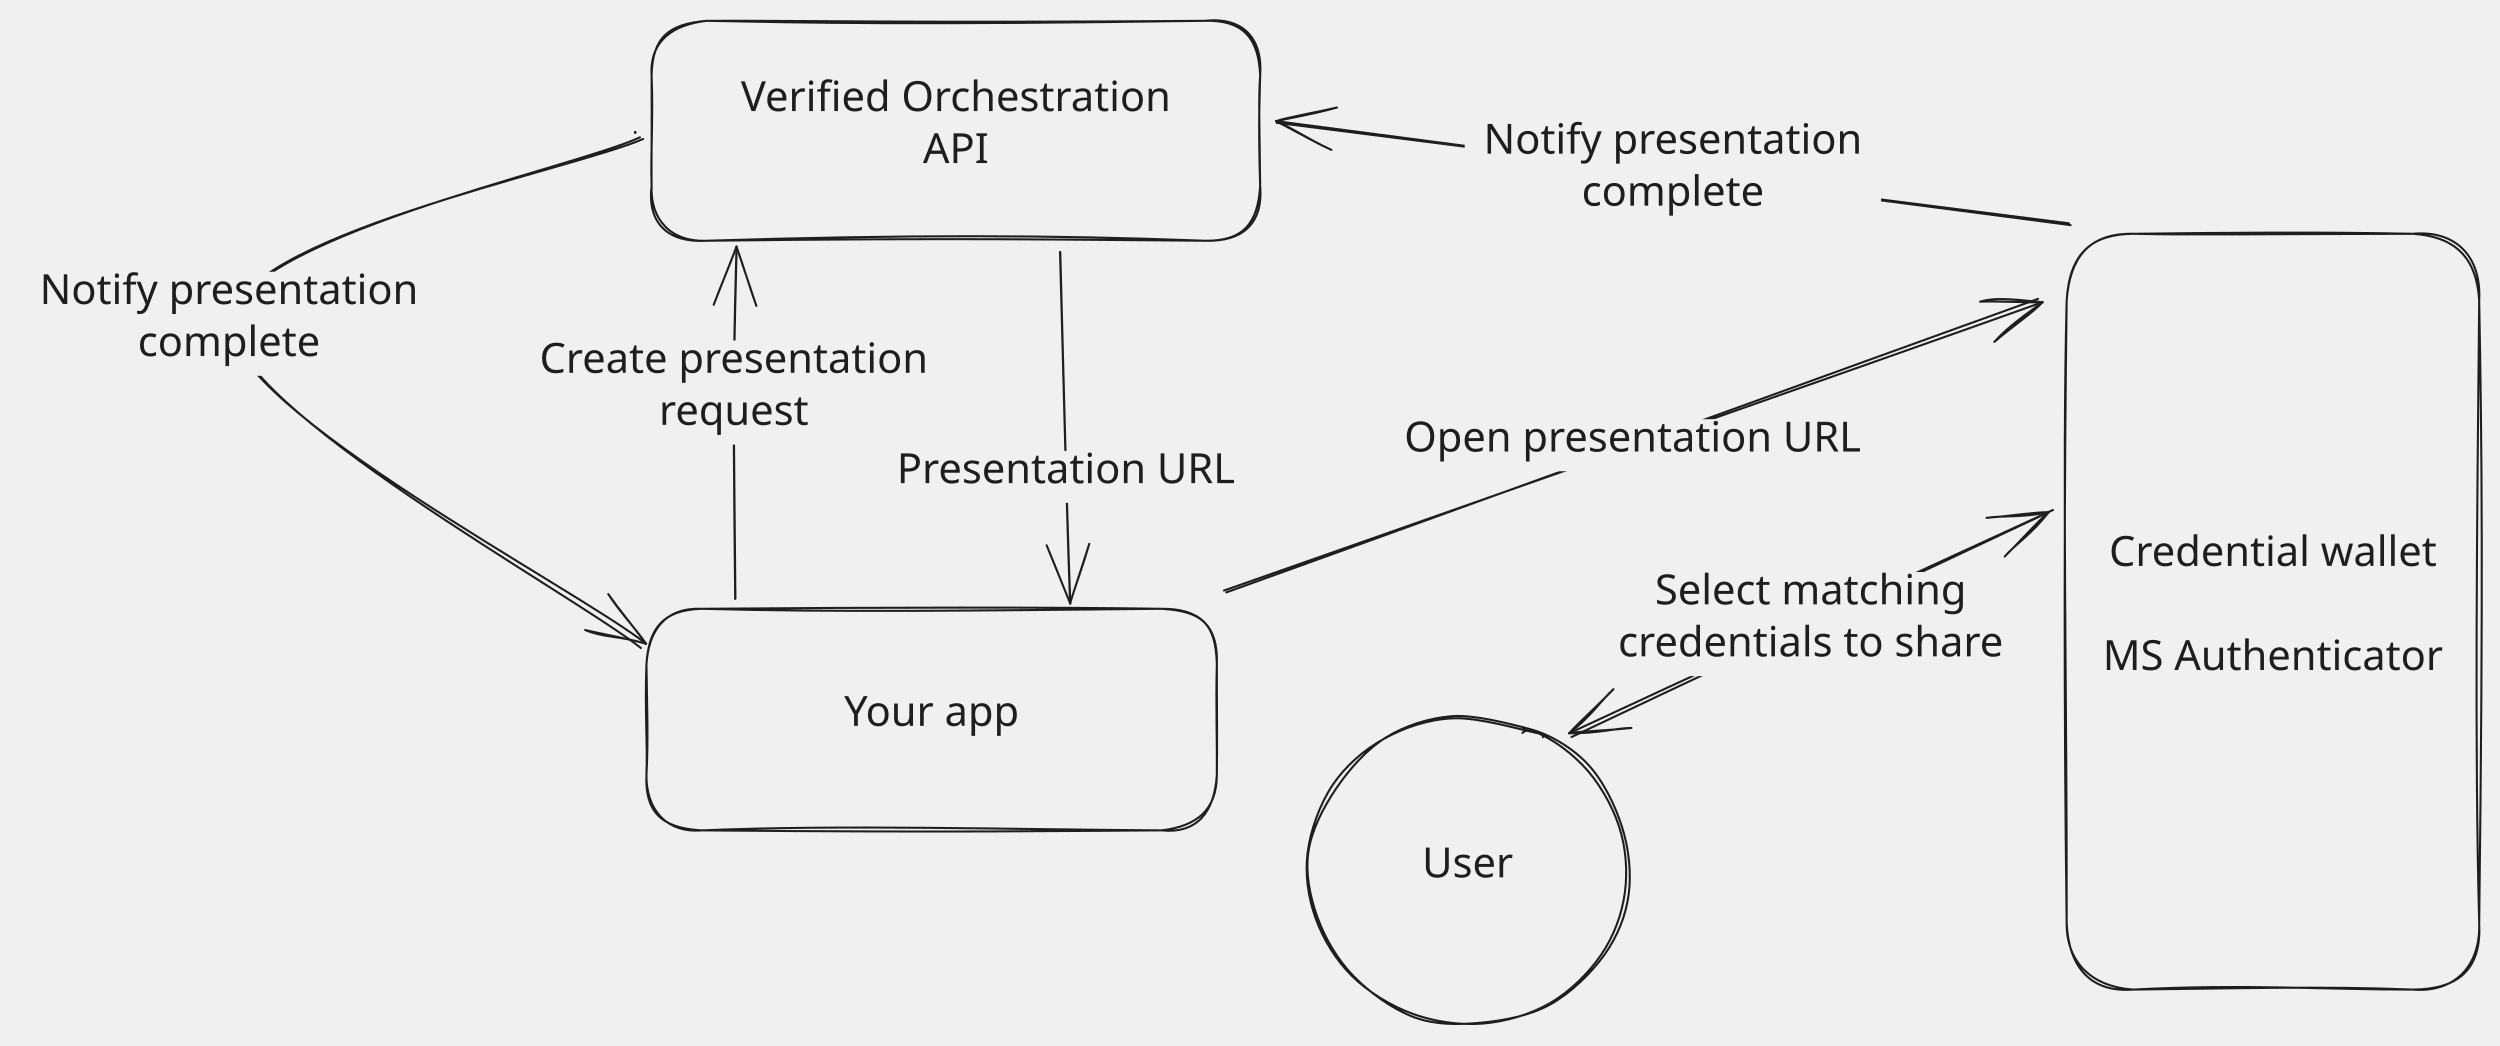
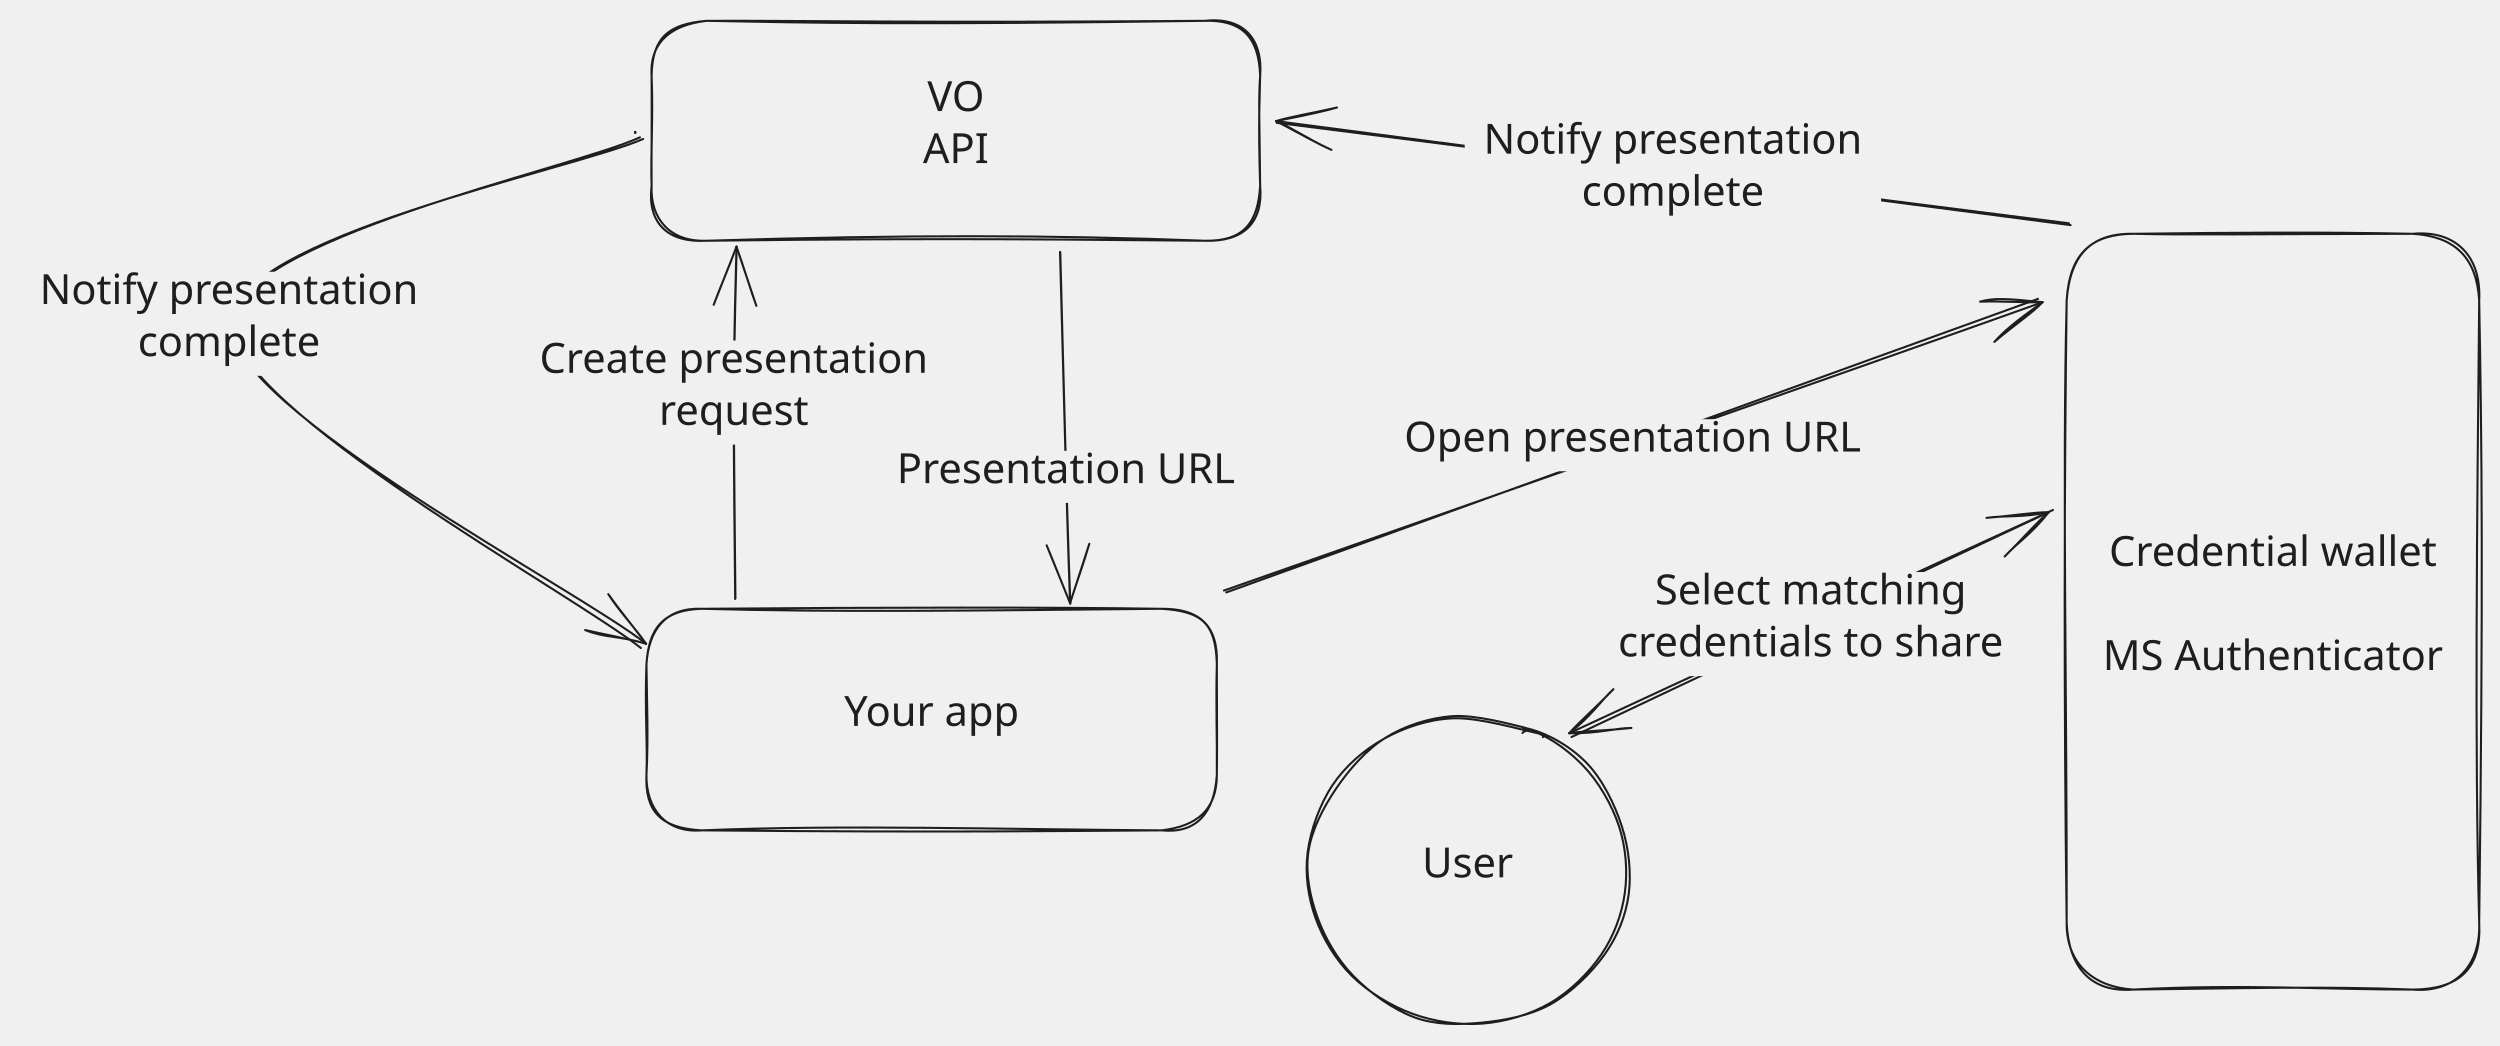
<svg xmlns="http://www.w3.org/2000/svg" version="1.1" viewBox="0 0 1201.033 502.336" width="1201.033" height="502.336">
  <defs>
    <style class="style-fonts">
      @font-face {
        font-family: "Virgil";
        src: url("https://excalidraw.com/Virgil.woff2");
      }
      @font-face {
        font-family: "Cascadia";
        src: url("https://excalidraw.com/Cascadia.woff2");
      }
    </style>
  </defs>
  <g stroke-linecap="round" transform="translate(313.0333 10) rotate(0 146.1777 52.83203)">
    <path d="M26.42 0 C75.31 -0.19, 122.59 1.08, 265.94 0 M26.42 0 C75.39 0.98, 125.09 2.02, 265.94 0 M265.94 0 C283.03 -0.41, 291.69 7.14, 292.36 26.42 M265.94 0 C284.88 -2.06, 293.74 9.29, 292.36 26.42 M292.36 26.42 C292.25 35.32, 291.35 47.21, 292.36 79.25 M292.36 26.42 C291.51 37.64, 292.09 49.41, 292.36 79.25 M292.36 79.25 C293.93 96.71, 284.61 106.25, 265.94 105.66 M292.36 79.25 C291.29 97.32, 284.27 105.92, 265.94 105.66 M265.94 105.66 C192.71 102.85, 121.65 102.66, 26.42 105.66 M265.94 105.66 C209.23 105.31, 151.32 104.12, 26.42 105.66 M26.42 105.66 C9.06 106.36, -0.72 95.23, 0 79.25 M26.42 105.66 C7.61 106.79, -2.2 97.04, 0 79.25 M0 79.25 C-0.53 63.25, 0.87 46.72, 0 26.42 M0 79.25 C-0.14 65.29, 0.17 51.81, 0 26.42 M0 26.42 C-1.03 9.14, 10.75 1.85, 26.42 0 M0 26.42 C0.34 7.72, 8.35 1.52, 26.42 0" stroke="#1e1e1e" stroke-width="1" fill="none" />
  </g>
  <g transform="translate(351.7812 37.83203) rotate(0 107.4299 25)">
-     <text x="107.43" y="0" font-family="Virgil, Segoe UI Emoji" font-size="20px" fill="#1e1e1e" text-anchor="middle" style="white-space: pre;" direction="ltr" dominant-baseline="text-before-edge">Verified Orchestration</text>
+     <text x="107.43" y="0" font-family="Virgil, Segoe UI Emoji" font-size="20px" fill="#1e1e1e" text-anchor="middle" style="white-space: pre;" direction="ltr" dominant-baseline="text-before-edge">VO</text>
    <text x="107.43" y="25" font-family="Virgil, Segoe UI Emoji" font-size="20px" fill="#1e1e1e" text-anchor="middle" style="white-space: pre;" direction="ltr" dominant-baseline="text-before-edge">API</text>
  </g>
  <g stroke-linecap="round" transform="translate(310.5646 292.4707) rotate(0 137.0078 53.22461)">
    <path d="M26.61 0 C112.42 -0.72, 198.37 -0.8, 247.4 0 M26.61 0 C91.28 1.74, 156.86 0.89, 247.4 0 M247.4 0 C264.63 -0.17, 274.82 7.06, 274.02 26.61 M247.4 0 C267.1 1.19, 273.46 7.08, 274.02 26.61 M274.02 26.61 C274.03 49.25, 274.25 67.58, 274.02 79.84 M274.02 26.61 C273.49 46.04, 274.2 63.22, 274.02 79.84 M274.02 79.84 C272.86 98, 264.32 108.18, 247.4 106.45 M274.02 79.84 C274.01 96.53, 264.49 104.5, 247.4 106.45 M247.4 106.45 C171.39 105.99, 94.41 103.63, 26.61 106.45 M247.4 106.45 C198.5 106.71, 150.48 107.56, 26.61 106.45 M26.61 106.45 C9.31 107.87, -0.21 96.07, 0 79.84 M26.61 106.45 C6.72 105.4, -0.71 97.28, 0 79.84 M0 79.84 C0.59 63.4, -0.87 49.96, 0 26.61 M0 79.84 C0.97 62.48, 0.22 43.59, 0 26.61 M0 26.61 C1.04 10.52, 8.83 -0.73, 26.61 0 M0 26.61 C1.11 9.78, 7.45 0.54, 26.61 0" stroke="#1e1e1e" stroke-width="1" fill="none" />
  </g>
  <g transform="translate(405.3624 333.1953) rotate(0 42.20996 12.5)">
    <text x="42.21" y="0" font-family="Virgil, Segoe UI Emoji" font-size="20px" fill="#1e1e1e" text-anchor="middle" style="white-space: pre;" direction="ltr" dominant-baseline="text-before-edge">Your app</text>
  </g>
  <g stroke-linecap="round" transform="translate(992.8537 112.3145) rotate(0 99.08984 181.5469)">
    <path d="M32 0 C77.43 -0.56, 121.62 -0.94, 166.18 0 M32 0 C59.58 0.65, 88.65 0.13, 166.18 0 M166.18 0 C186.4 1.24, 196.93 11.24, 198.18 32 M166.18 0 C187.18 -1.93, 199.32 11.13, 198.18 32 M198.18 32 C197.15 139, 195.93 246.36, 198.18 331.09 M198.18 32 C199.46 100.46, 200.18 167.89, 198.18 331.09 M198.18 331.09 C198.91 352.39, 185.77 364.78, 166.18 363.09 M198.18 331.09 C199.39 353.17, 188.52 363, 166.18 363.09 M166.18 363.09 C126.48 363.2, 84.75 360.27, 32 363.09 M166.18 363.09 C122.56 361.29, 78.59 362.63, 32 363.09 M32 363.09 C11.7 364.69, 0.98 352.58, 0 331.09 M32 363.09 C12.35 361.85, -0.21 350.15, 0 331.09 M0 331.09 C0.2 223.87, -2.16 118.32, 0 32 M0 331.09 C-1.38 225.21, -1.15 119.57, 0 32 M0 32 C1.5 12.46, 9.73 -0.4, 32 0 M0 32 C1.41 8.38, 12.91 0.2, 32 0" stroke="#1e1e1e" stroke-width="1" fill="none" />
  </g>
  <g transform="translate(1005.214 256.3613) rotate(0 86.72993 37.5)">
    <text x="86.73" y="0" font-family="Virgil, Segoe UI Emoji" font-size="20px" fill="#1e1e1e" text-anchor="middle" style="white-space: pre;" direction="ltr" dominant-baseline="text-before-edge">Credential wallet</text>
    <text x="86.73" y="25" font-family="Virgil, Segoe UI Emoji" font-size="20px" fill="#1e1e1e" text-anchor="middle" style="white-space: pre;" direction="ltr" dominant-baseline="text-before-edge" />
    <text x="86.73" y="50" font-family="Virgil, Segoe UI Emoji" font-size="20px" fill="#1e1e1e" text-anchor="middle" style="white-space: pre;" direction="ltr" dominant-baseline="text-before-edge">MS Authenticator</text>
  </g>
  <g mask="url(#mask-5SvcJmJGKKkA_KCX8GBdy)" stroke-linecap="round">
    <g transform="translate(353.187 287.5742) rotate(0 0.01173096 -84.4504)">
      <path d="M0.12 -0.1 C0.02 -16.59, -0.7 -70.73, -0.6 -98.85 C-0.5 -126.96, 0.49 -157.13, 0.72 -168.81 M0 0.17 C-0.12 -16.36, -0.79 -70.83, -0.68 -99.04 C-0.58 -127.24, 0.38 -157.43, 0.63 -169.07" stroke="#1e1e1e" stroke-width="1" fill="none" />
    </g>
    <g transform="translate(353.187 287.5742) rotate(0 0.01173096 -84.4504)">
      <path d="M10.18 -140.63 C7.02 -149.29, 4.54 -158.16, 0.63 -169.07 M10.18 -140.63 C6.84 -150.55, 3.65 -160.21, 0.63 -169.07" stroke="#1e1e1e" stroke-width="1" fill="none" />
    </g>
    <g transform="translate(353.187 287.5742) rotate(0 0.01173096 -84.4504)">
      <path d="M-10.33 -141.14 C-7.16 -149.67, -3.3 -158.38, 0.63 -169.07 M-10.33 -141.14 C-6.57 -150.88, -2.66 -160.36, 0.63 -169.07" stroke="#1e1e1e" stroke-width="1" fill="none" />
    </g>
  </g>
  <mask id="mask-5SvcJmJGKKkA_KCX8GBdy">
    <rect x="0" y="0" fill="#fff" width="454.544" height="556.457" />
    <rect x="247.89" y="163.59" fill="#000" width="209.28" height="50" opacity="1" />
  </mask>
  <g transform="translate(247.8895 163.5898) rotate(0 105.3092 39.53397)">
    <text x="104.64" y="0" font-family="Virgil, Segoe UI Emoji" font-size="20px" fill="#1e1e1e" text-anchor="middle" style="white-space: pre;" direction="ltr" dominant-baseline="text-before-edge">Create presentation </text>
    <text x="104.64" y="25" font-family="Virgil, Segoe UI Emoji" font-size="20px" fill="#1e1e1e" text-anchor="middle" style="white-space: pre;" direction="ltr" dominant-baseline="text-before-edge">request</text>
  </g>
  <g mask="url(#mask-DdtUz_7bYCa3tlRU5OKv3)" stroke-linecap="round">
    <g transform="translate(509.2345 120.9727) rotate(0 2.488604 84.56143)">
      <path d="M0.14 0.13 C0.62 18.14, 2.17 79.92, 2.98 108.07 C3.78 136.23, 4.6 158.89, 4.96 169.06 M0.01 0.06 C0.48 18.1, 2.11 80.12, 2.91 108.25 C3.71 136.37, 4.46 158.71, 4.84 168.81" stroke="#1e1e1e" stroke-width="1" fill="none" />
    </g>
    <g transform="translate(509.2345 120.9727) rotate(0 2.488604 84.56143)">
      <path d="M-6.42 141 C-2.36 150.63, 1.11 159.74, 4.84 168.81 M-6.42 141 C-2.33 151.12, 1.76 161, 4.84 168.81" stroke="#1e1e1e" stroke-width="1" fill="none" />
    </g>
    <g transform="translate(509.2345 120.9727) rotate(0 2.488604 84.56143)">
      <path d="M14.09 140.27 C11.21 150.17, 7.73 159.53, 4.84 168.81 M14.09 140.27 C10.74 150.68, 7.4 160.83, 4.84 168.81" stroke="#1e1e1e" stroke-width="1" fill="none" />
    </g>
  </g>
  <mask id="mask-DdtUz_7bYCa3tlRU5OKv3">
    <rect x="0" y="0" fill="#fff" width="614.237" height="389.938" />
    <rect x="424.866" y="216.594" fill="#000" width="174.46" height="25" opacity="1" />
  </mask>
  <g transform="translate(424.8659 216.5938) rotate(0 86.85722 -11.05966)">
    <text x="87.23" y="0" font-family="Virgil, Segoe UI Emoji" font-size="20px" fill="#1e1e1e" text-anchor="middle" style="white-space: pre;" direction="ltr" dominant-baseline="text-before-edge">Presentation URL</text>
  </g>
  <g stroke-linecap="round" transform="translate(627.9865 344.8594) rotate(0 77.15625 73.73828)">
    <path d="M103.83 4.99 C114.18 7.4, 124.54 14.77, 132.2 22.59 C139.85 30.41, 146.34 41.67, 149.74 51.91 C153.15 62.15, 154.01 73.75, 152.61 84.05 C151.21 94.34, 147.32 104.83, 141.34 113.66 C135.36 122.49, 126.26 131.47, 116.73 137.01 C107.21 142.55, 95.23 146.02, 84.2 146.88 C73.17 147.73, 61.01 145.97, 50.55 142.15 C40.1 138.33, 29.23 131.62, 21.47 123.97 C13.72 116.32, 7.56 106.12, 4.02 96.23 C0.48 86.34, -1.15 75.3, 0.22 64.63 C1.59 53.97, 6.11 41.36, 12.23 32.26 C18.34 23.16, 27.26 15.38, 36.93 10.04 C46.6 4.69, 58.13 0.7, 70.24 0.22 C82.34 -0.26, 102.4 5.62, 109.56 7.14 C116.72 8.65, 113.92 8.1, 113.21 9.3 M104.65 4.84 C115.03 7.02, 126.24 13.54, 133.99 21.41 C141.74 29.27, 147.73 41.46, 151.14 52.04 C154.54 62.63, 155.84 74.62, 154.44 84.92 C153.04 95.23, 149.06 105.06, 142.76 113.87 C136.46 122.67, 126.52 132.33, 116.64 137.76 C106.75 143.2, 94.3 145.45, 83.44 146.47 C72.57 147.48, 61.65 147.62, 51.43 143.86 C41.21 140.09, 29.86 131.93, 22.1 123.9 C14.34 115.87, 8.46 105.6, 4.88 95.66 C1.29 85.72, -0.9 74.55, 0.6 64.27 C2.11 53.99, 7.73 43.09, 13.91 33.97 C20.1 24.85, 28.41 15.33, 37.69 9.53 C46.97 3.74, 58.6 0.04, 69.6 -0.8 C80.6 -1.63, 98.04 3.15, 103.68 4.5 C109.32 5.85, 103.58 6.26, 103.44 7.3" stroke="#1e1e1e" stroke-width="1" fill="none" />
  </g>
  <g transform="translate(682.745 405.9568) rotate(0 22.33998 12.5)">
    <text x="22.34" y="0" font-family="Virgil, Segoe UI Emoji" font-size="20px" fill="#1e1e1e" text-anchor="middle" style="white-space: pre;" direction="ltr" dominant-baseline="text-before-edge">User</text>
  </g>
  <g mask="url(#mask-3uvnNzPlKPObb-3AAjw3L)" stroke-linecap="round">
    <g transform="translate(588.5418 284.3216) rotate(0 196.0795 -70.22983)">
      <path d="M0.59 0.28 C65.88 -23.09, 325.54 -117.38, 390.55 -140.74 M-0.56 -0.61 C65.19 -23.73, 327.12 -115.63, 392.72 -139.15" stroke="#1e1e1e" stroke-width="1" fill="none" />
    </g>
    <g transform="translate(588.5418 284.3216) rotate(0 196.0795 -70.22983)">
      <path d="M369.57 -120.07 C374.79 -125.74, 379.16 -129.4, 392.72 -139.15 M369.57 -120.07 C378.5 -127.72, 388.17 -134.15, 392.72 -139.15" stroke="#1e1e1e" stroke-width="1" fill="none" />
    </g>
    <g transform="translate(588.5418 284.3216) rotate(0 196.0795 -70.22983)">
      <path d="M362.72 -139.41 C369.24 -141.22, 374.98 -140.99, 392.72 -139.15 M362.72 -139.41 C374.2 -139.73, 386.48 -138.79, 392.72 -139.15" stroke="#1e1e1e" stroke-width="1" fill="none" />
    </g>
  </g>
  <mask id="mask-3uvnNzPlKPObb-3AAjw3L">
    <rect x="0" y="0" fill="#fff" width="1080.127" height="525.172" />
    <rect x="671.455" y="201.397" fill="#000" width="225.76" height="25" opacity="1" />
  </mask>
  <g transform="translate(671.4546 201.3966) rotate(0 113.1668 12.6952)">
    <text x="112.88" y="0" font-family="Virgil, Segoe UI Emoji" font-size="20px" fill="#1e1e1e" text-anchor="middle" style="white-space: pre;" direction="ltr" dominant-baseline="text-before-edge">Open presentation URL</text>
  </g>
  <g mask="url(#mask-Li_kWwSIZUdPYJQxez1uL)" stroke-linecap="round">
    <g transform="translate(984.4669 246.1288) rotate(0 -114.3888 53.40913)">
      <path d="M-0.25 -0.05 C-38.45 17.84, -191.47 89.86, -229.49 107.95 M1.82 -1.13 C-36.53 16.36, -192.18 88.16, -230.6 106.13" stroke="#1e1e1e" stroke-width="1" fill="none" />
    </g>
    <g transform="translate(984.4669 246.1288) rotate(0 -114.3888 53.40913)">
      <path d="M-21.39 21.23 C-15.77 14.9, -8.88 10.95, -0.25 -0.05 M-21.39 21.23 C-13.11 13.02, -5 3.8, -0.25 -0.05" stroke="#1e1e1e" stroke-width="1" fill="none" />
    </g>
    <g transform="translate(984.4669 246.1288) rotate(0 -114.3888 53.40913)">
      <path d="M-30.12 2.66 C-22.01 1.46, -12.72 2.61, -0.25 -0.05 M-30.12 2.66 C-18.33 1.75, -6.77 -0.16, -0.25 -0.05" stroke="#1e1e1e" stroke-width="1" fill="none" />
    </g>
    <g transform="translate(984.4669 246.1288) rotate(0 -114.3888 53.40913)">
      <path d="M-209.35 84.96 C-215.18 90.22, -219.95 97.94, -230.6 106.13 M-209.35 84.96 C-217.6 93.58, -226.19 101.09, -230.6 106.13" stroke="#1e1e1e" stroke-width="1" fill="none" />
    </g>
    <g transform="translate(984.4669 246.1288) rotate(0 -114.3888 53.40913)">
      <path d="M-200.71 103.58 C-209.01 103.7, -216.15 106.3, -230.6 106.13 M-200.71 103.58 C-212.45 104.89, -224.43 105.06, -230.6 106.13" stroke="#1e1e1e" stroke-width="1" fill="none" />
    </g>
  </g>
  <mask id="mask-Li_kWwSIZUdPYJQxez1uL">
    <rect x="0" y="0" fill="#fff" width="1313.645" height="453.483" />
    <rect x="768.688" y="274.806" fill="#000" width="202.38" height="50" opacity="1" />
  </mask>
  <g transform="translate(768.6878 274.806) rotate(0 101.3903 24.73195)">
    <text x="101.19" y="0" font-family="Virgil, Segoe UI Emoji" font-size="20px" fill="#1e1e1e" text-anchor="middle" style="white-space: pre;" direction="ltr" dominant-baseline="text-before-edge">Select matching </text>
    <text x="101.19" y="25" font-family="Virgil, Segoe UI Emoji" font-size="20px" fill="#1e1e1e" text-anchor="middle" style="white-space: pre;" direction="ltr" dominant-baseline="text-before-edge">credentials to share</text>
  </g>
  <g mask="url(#mask-A92S1yf0hS8XAdnd9Hjt8)" stroke-linecap="round">
    <g transform="translate(994.2052 107.7891) rotate(0 -190.3131 -24.6229)">
      <path d="M-0.26 -0.5 C-63.82 -8.59, -317.35 -40.64, -380.87 -48.79 M0.55 0.36 C-63.1 -7.86, -317.71 -41.36, -381.18 -49.61" stroke="#1e1e1e" stroke-width="1" fill="none" />
    </g>
    <g transform="translate(994.2052 107.7891) rotate(0 -190.3131 -24.6229)">
      <path d="M-351.9 -56.13 C-364.48 -53.27, -374.85 -51.61, -381.18 -49.61 M-351.9 -56.13 C-358.16 -54.34, -363.9 -53.05, -381.18 -49.61" stroke="#1e1e1e" stroke-width="1" fill="none" />
    </g>
    <g transform="translate(994.2052 107.7891) rotate(0 -190.3131 -24.6229)">
      <path d="M-354.56 -35.78 C-366.03 -41.01, -375.34 -47.44, -381.18 -49.61 M-354.56 -35.78 C-360.34 -38.3, -365.51 -41.31, -381.18 -49.61" stroke="#1e1e1e" stroke-width="1" fill="none" />
    </g>
  </g>
  <mask id="mask-A92S1yf0hS8XAdnd9Hjt8">
    <rect x="0" y="0" fill="#fff" width="1475.256" height="256.773" />
    <rect x="703.67" y="58.297" fill="#000" width="200.02" height="50" opacity="1" />
  </mask>
  <g transform="translate(703.6699 58.29688) rotate(0 100.2222 24.86928)">
    <text x="100.01" y="0" font-family="Virgil, Segoe UI Emoji" font-size="20px" fill="#1e1e1e" text-anchor="middle" style="white-space: pre;" direction="ltr" dominant-baseline="text-before-edge">Notify presentation </text>
    <text x="100.01" y="25" font-family="Virgil, Segoe UI Emoji" font-size="20px" fill="#1e1e1e" text-anchor="middle" style="white-space: pre;" direction="ltr" dominant-baseline="text-before-edge">complete</text>
  </g>
  <g stroke-linecap="round">
    <g transform="translate(305.2404 63.625) rotate(0 -0.07893789 -0.05939266)">
      <path d="M0.01 0.15 C0.01 0.13, 0 -0.18, 0 -0.27 M-0.16 0.1 C-0.18 0.11, -0.12 -0.02, -0.12 -0.08" stroke="#1e1e1e" stroke-width="1" fill="none" />
    </g>
    <g transform="translate(305.2404 63.625) rotate(0 -0.07893789 -0.05939266)">
      <path d="M-0.1 0.04 C-0.11 0.01, -0.11 -0.03, -0.12 -0.08 M-0.1 0.04 C-0.11 0.02, -0.11 -0.01, -0.12 -0.08" stroke="#1e1e1e" stroke-width="1" fill="none" />
    </g>
    <g transform="translate(305.2404 63.625) rotate(0 -0.07893789 -0.05939266)">
      <path d="M-0.19 0.02 C-0.17 -0.01, -0.15 -0.04, -0.12 -0.08 M-0.19 0.02 C-0.17 0, -0.16 -0.03, -0.12 -0.08" stroke="#1e1e1e" stroke-width="1" fill="none" />
    </g>
  </g>
  <mask />
  <g mask="url(#mask-SG__nZFdlFNeenOv_a9fF)" stroke-linecap="round">
    <g transform="translate(309.1271 66.25781) rotate(0 -98.52402 122.381)">
      <path d="M-0.15 0.5 C-33.13 15.09, -197.78 47.92, -197.96 88.68 C-198.14 129.44, -33.99 219.04, -1.24 245.05 M-1.69 -0.28 C-34.72 14.97, -198.79 49.35, -198.3 89.9 C-197.81 130.45, -31.5 216.99, 1.25 243.01" stroke="#1e1e1e" stroke-width="1" fill="none" />
    </g>
    <g transform="translate(309.1271 66.25781) rotate(0 -98.52402 122.381)">
      <path d="M-28.02 236.42 C-18.57 240.31, -11.84 239.04, 1.25 243.01 M-28.02 236.42 C-18.78 238.54, -7.24 240.58, 1.25 243.01" stroke="#1e1e1e" stroke-width="1" fill="none" />
    </g>
    <g transform="translate(309.1271 66.25781) rotate(0 -98.52402 122.381)">
      <path d="M-16.93 219.15 C-10.56 228.08, -7.08 231.85, 1.25 243.01 M-16.93 219.15 C-11.71 227.32, -4.02 235.37, 1.25 243.01" stroke="#1e1e1e" stroke-width="1" fill="none" />
    </g>
  </g>
  <mask id="mask-SG__nZFdlFNeenOv_a9fF">
    <rect x="0" y="0" fill="#fff" width="608.244" height="410.723" />
    <rect x="10" y="130.539" fill="#000" width="200.02" height="50" opacity="1" />
  </mask>
  <g transform="translate(10 130.5391) rotate(0 200.6031 58.09978)">
    <text x="100.01" y="0" font-family="Virgil, Segoe UI Emoji" font-size="20px" fill="#1e1e1e" text-anchor="middle" style="white-space: pre;" direction="ltr" dominant-baseline="text-before-edge">Notify presentation </text>
    <text x="100.01" y="25" font-family="Virgil, Segoe UI Emoji" font-size="20px" fill="#1e1e1e" text-anchor="middle" style="white-space: pre;" direction="ltr" dominant-baseline="text-before-edge">complete</text>
  </g>
</svg>
